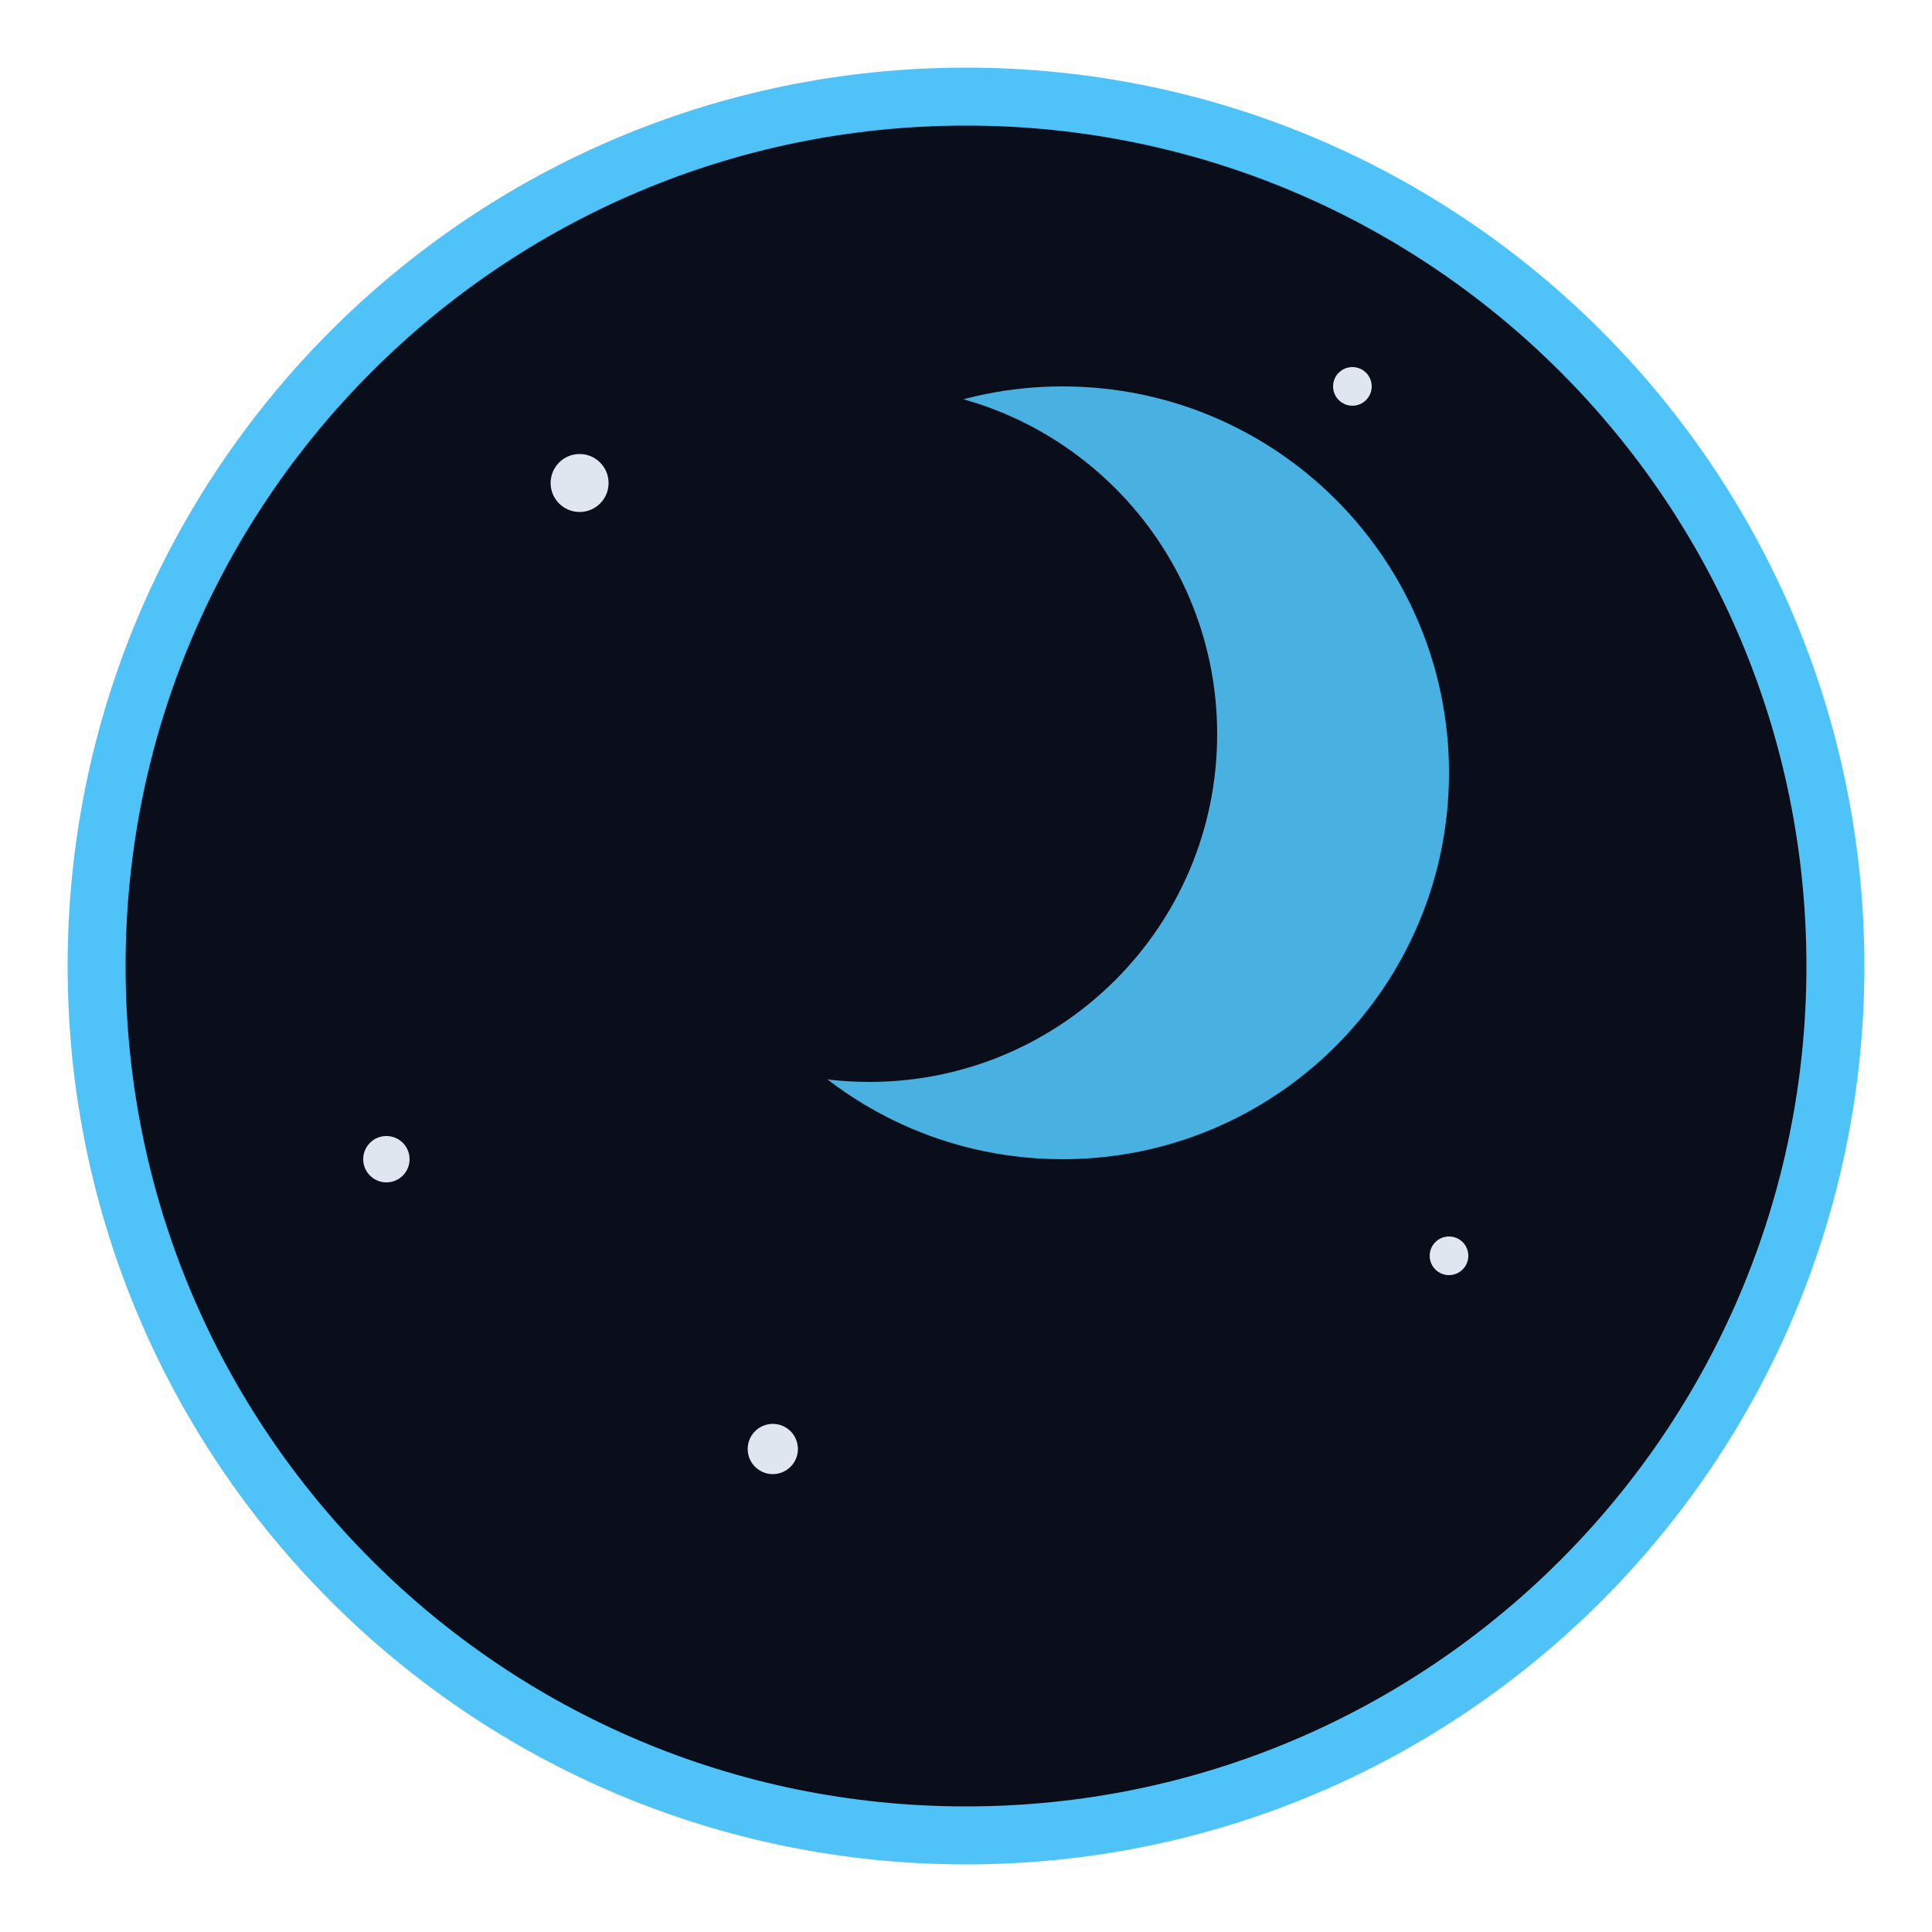
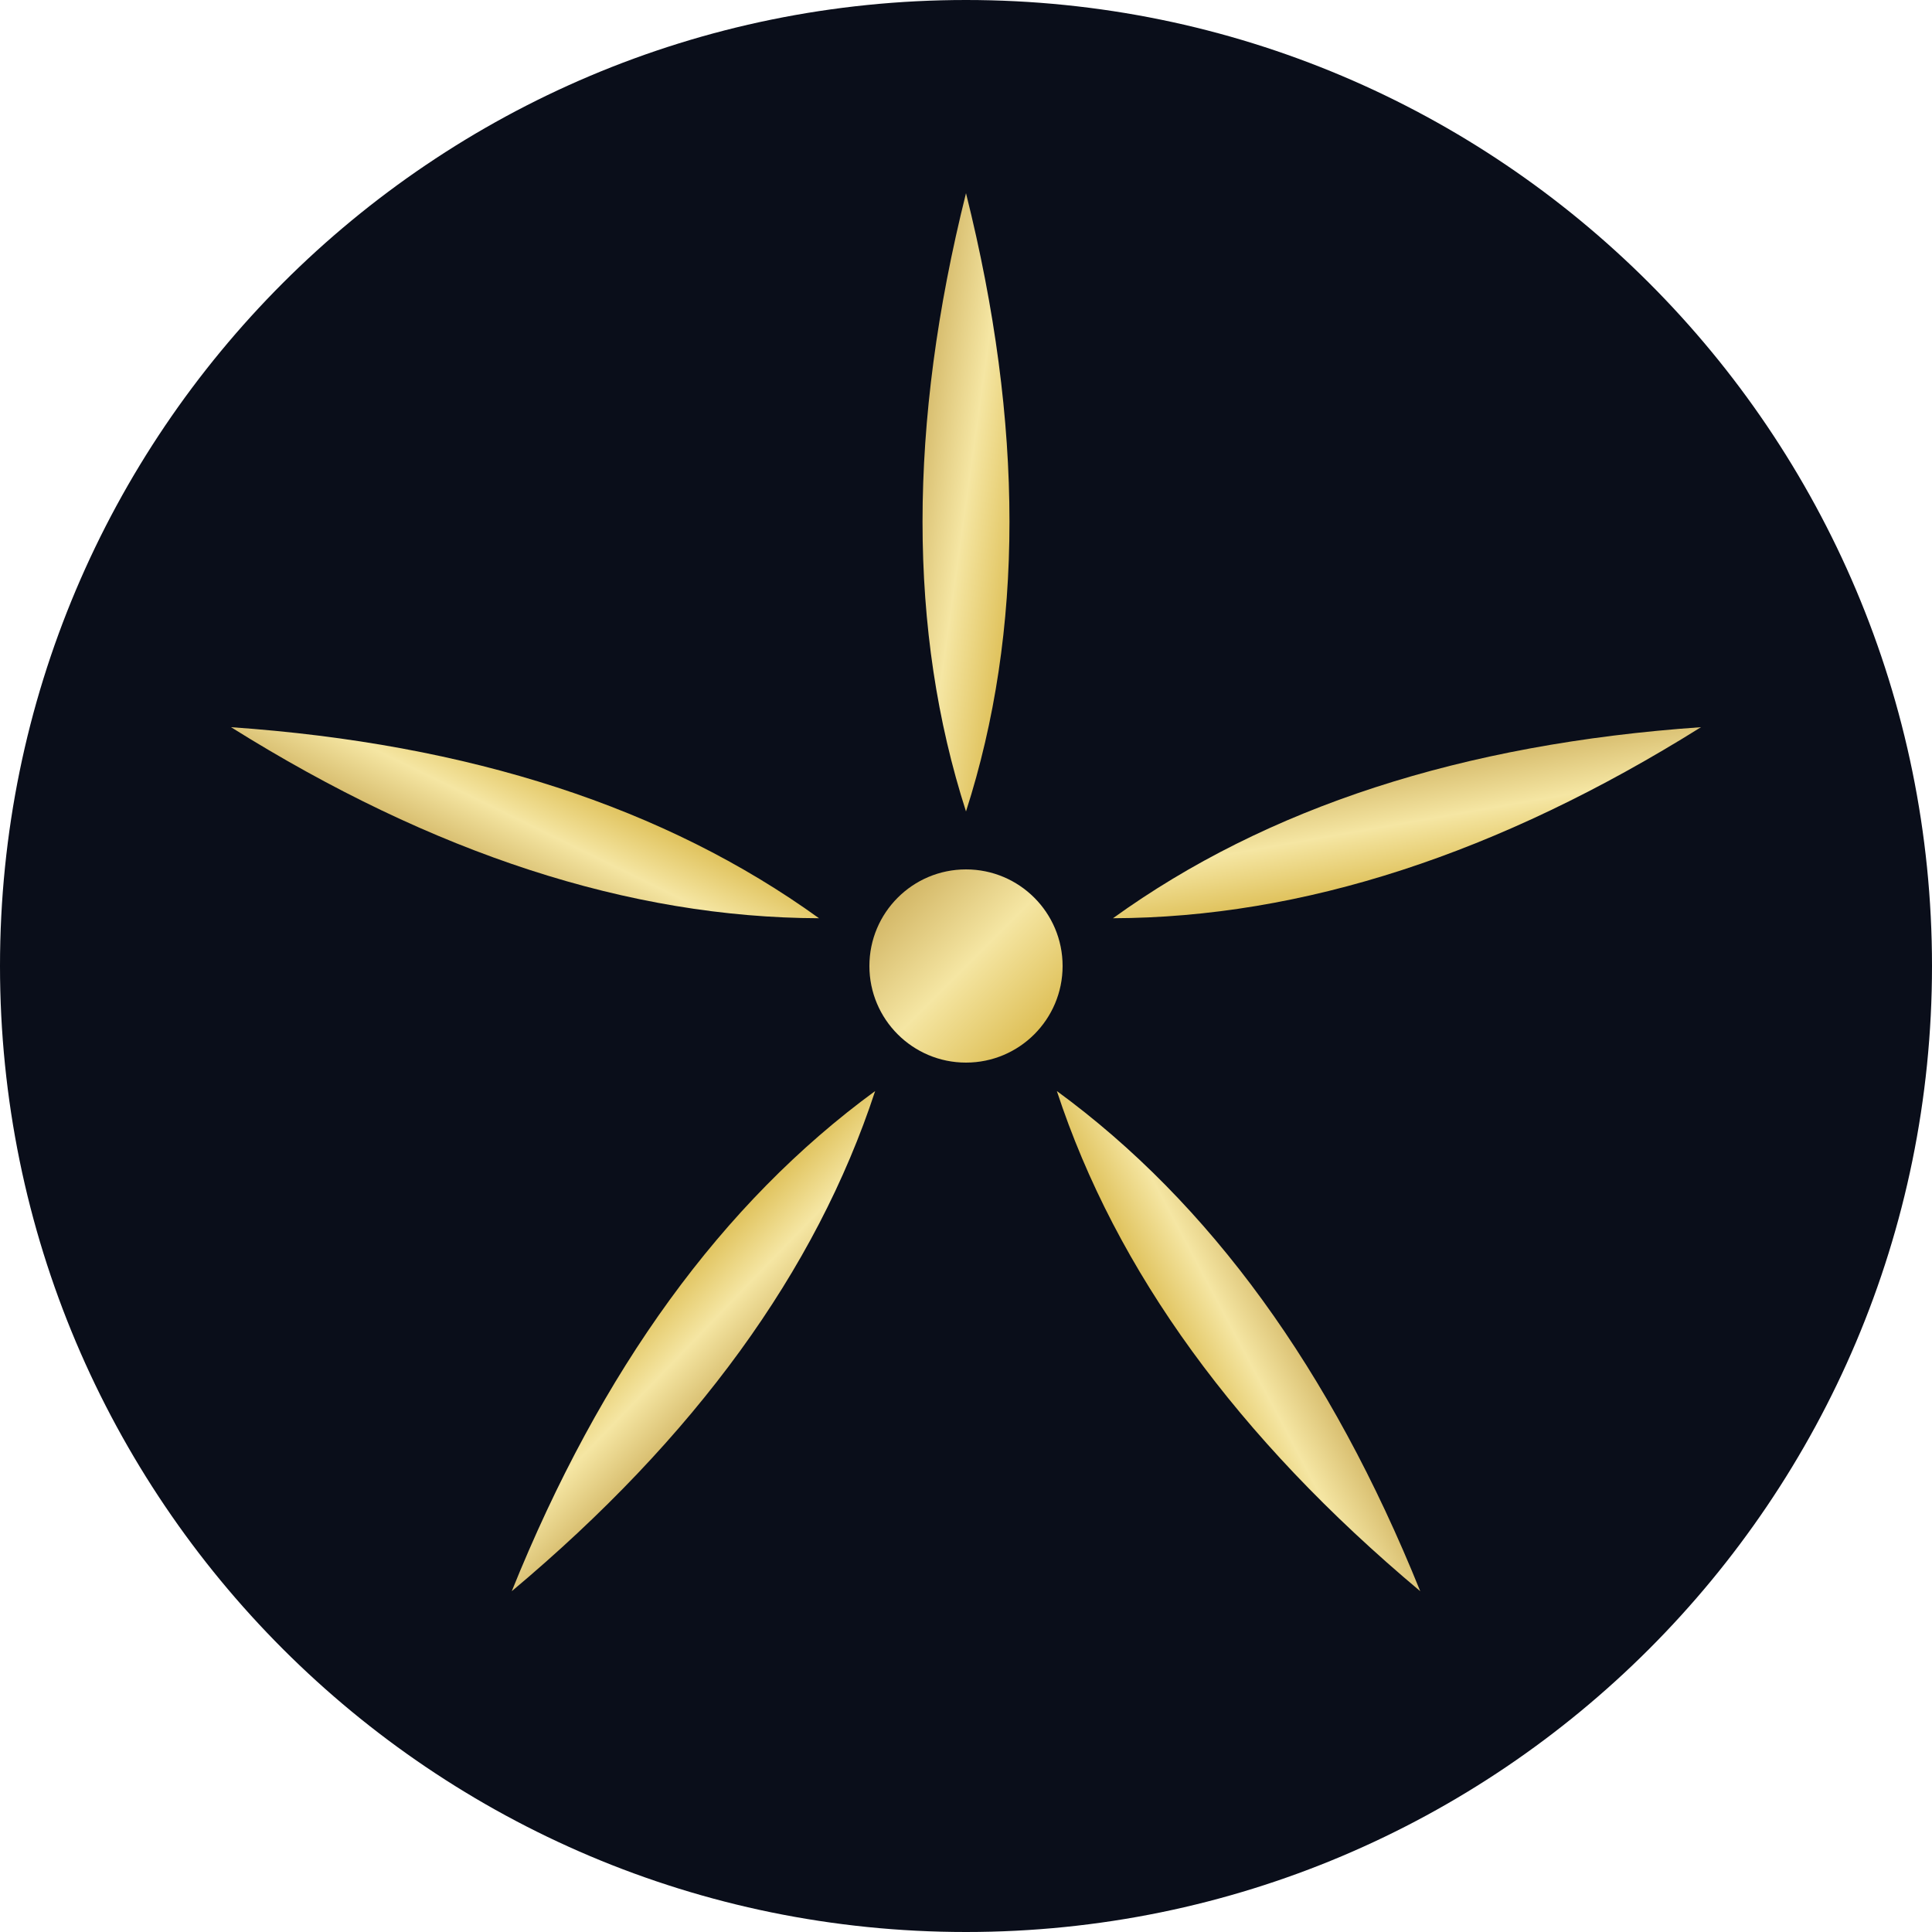
<svg xmlns="http://www.w3.org/2000/svg" viewBox="0 0 100 100">
-   <circle cx="50" cy="50" r="45" fill="#0a0e1a" stroke="#4fc3f7" stroke-width="3" />
-   <circle cx="55" cy="40" r="20" fill="#4fc3f7" opacity="0.9" />
-   <circle cx="45" cy="38" r="18" fill="#0a0e1a" />
-   <circle cx="30" cy="25" r="1.5" fill="#e0e6f0" />
-   <circle cx="70" cy="20" r="1" fill="#e0e6f0" />
-   <circle cx="20" cy="60" r="1.2" fill="#e0e6f0" />
-   <circle cx="75" cy="65" r="1" fill="#e0e6f0" />
-   <circle cx="40" cy="75" r="1.3" fill="#e0e6f0" />
+   <defs>
+     <linearGradient id="g" x1="0" y1="0" x2="1" y2="1">
+       <stop offset="0%" stop-color="#c5a44e" />
+       <stop offset="50%" stop-color="#f5e6a3" />
+       <stop offset="100%" stop-color="#d4af37" />
+     </linearGradient>
+   </defs>
+   <circle cx="50" cy="50" r="50" fill="#0a0e1a" />
+   <g transform="translate(50,50)" fill="url(#g)">
+     <circle r="5" />
+     <path d="M0,-8Q-4.5,-22 0,-40Q4.5,-22 0,-8Z" />
+     <path d="M0,-8Q-4.5,-22 0,-40Q4.5,-22 0,-8Z" transform="rotate(72)" />
+     <path d="M0,-8Q-4.5,-22 0,-40Q4.5,-22 0,-8Z" transform="rotate(144)" />
+     <path d="M0,-8Q-4.5,-22 0,-40Q4.5,-22 0,-8Z" transform="rotate(216)" />
+     <path d="M0,-8Q-4.5,-22 0,-40Q4.5,-22 0,-8Z" transform="rotate(288)" />
+   </g>
</svg>
